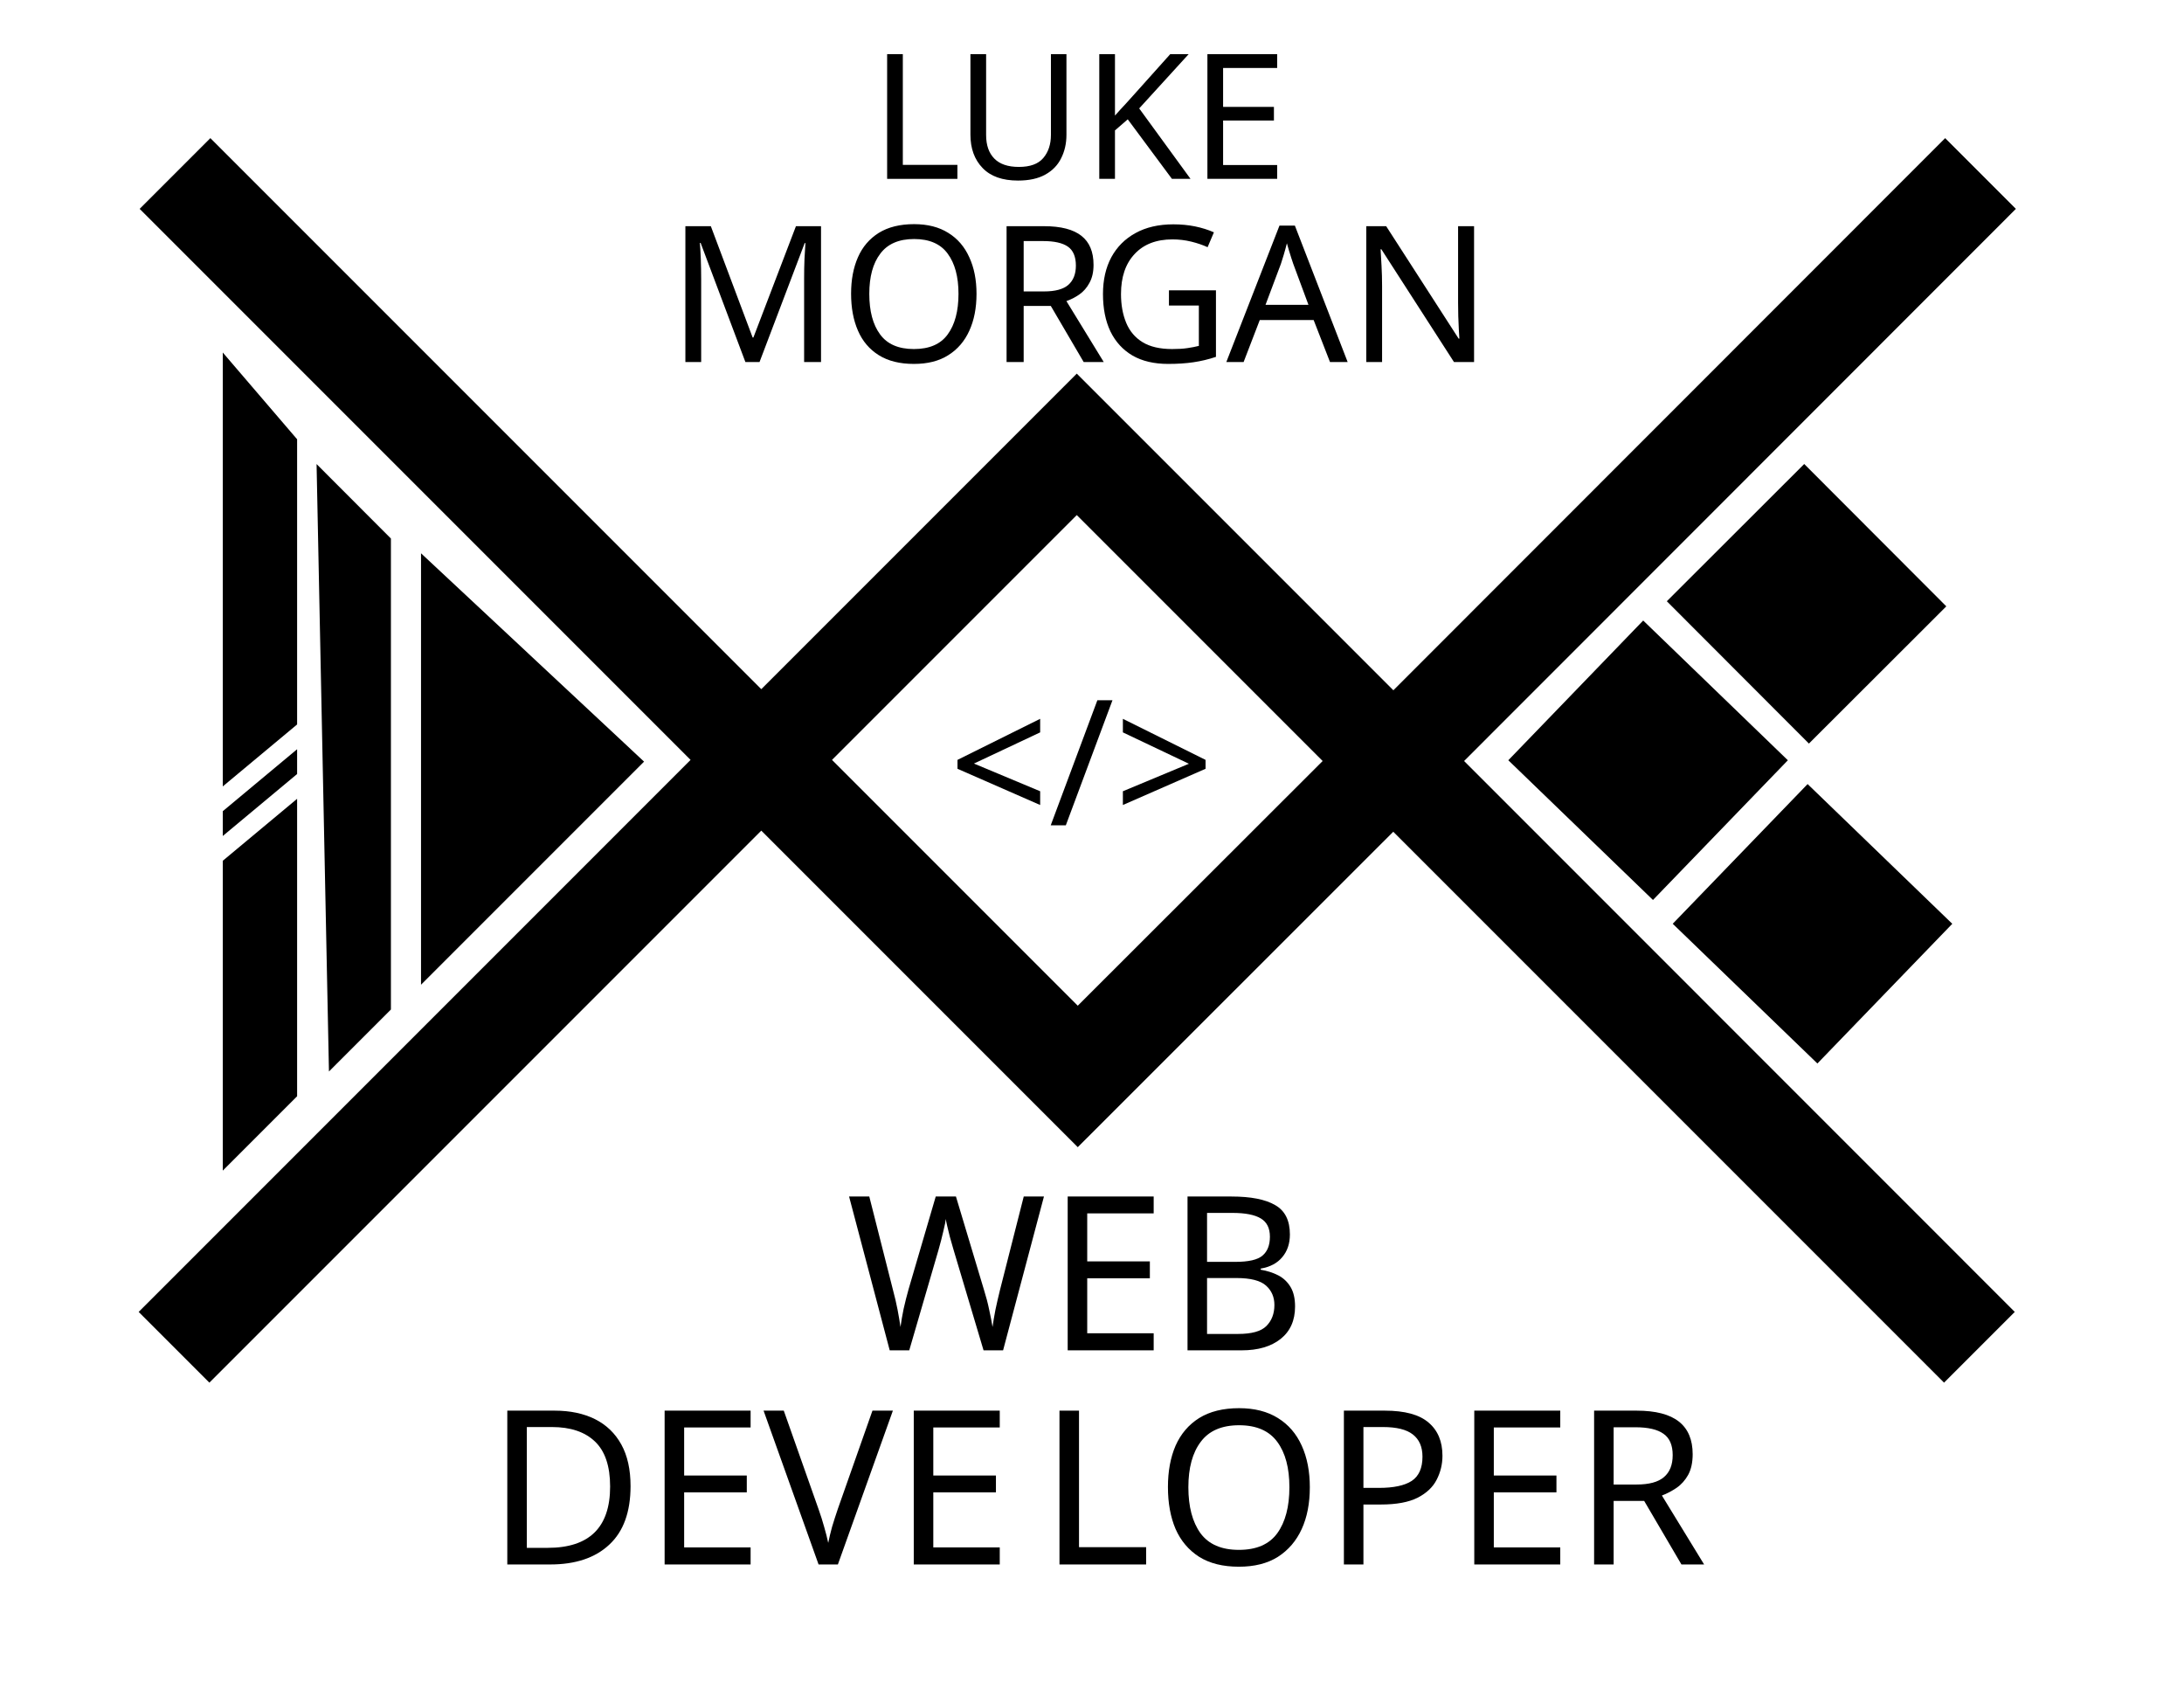
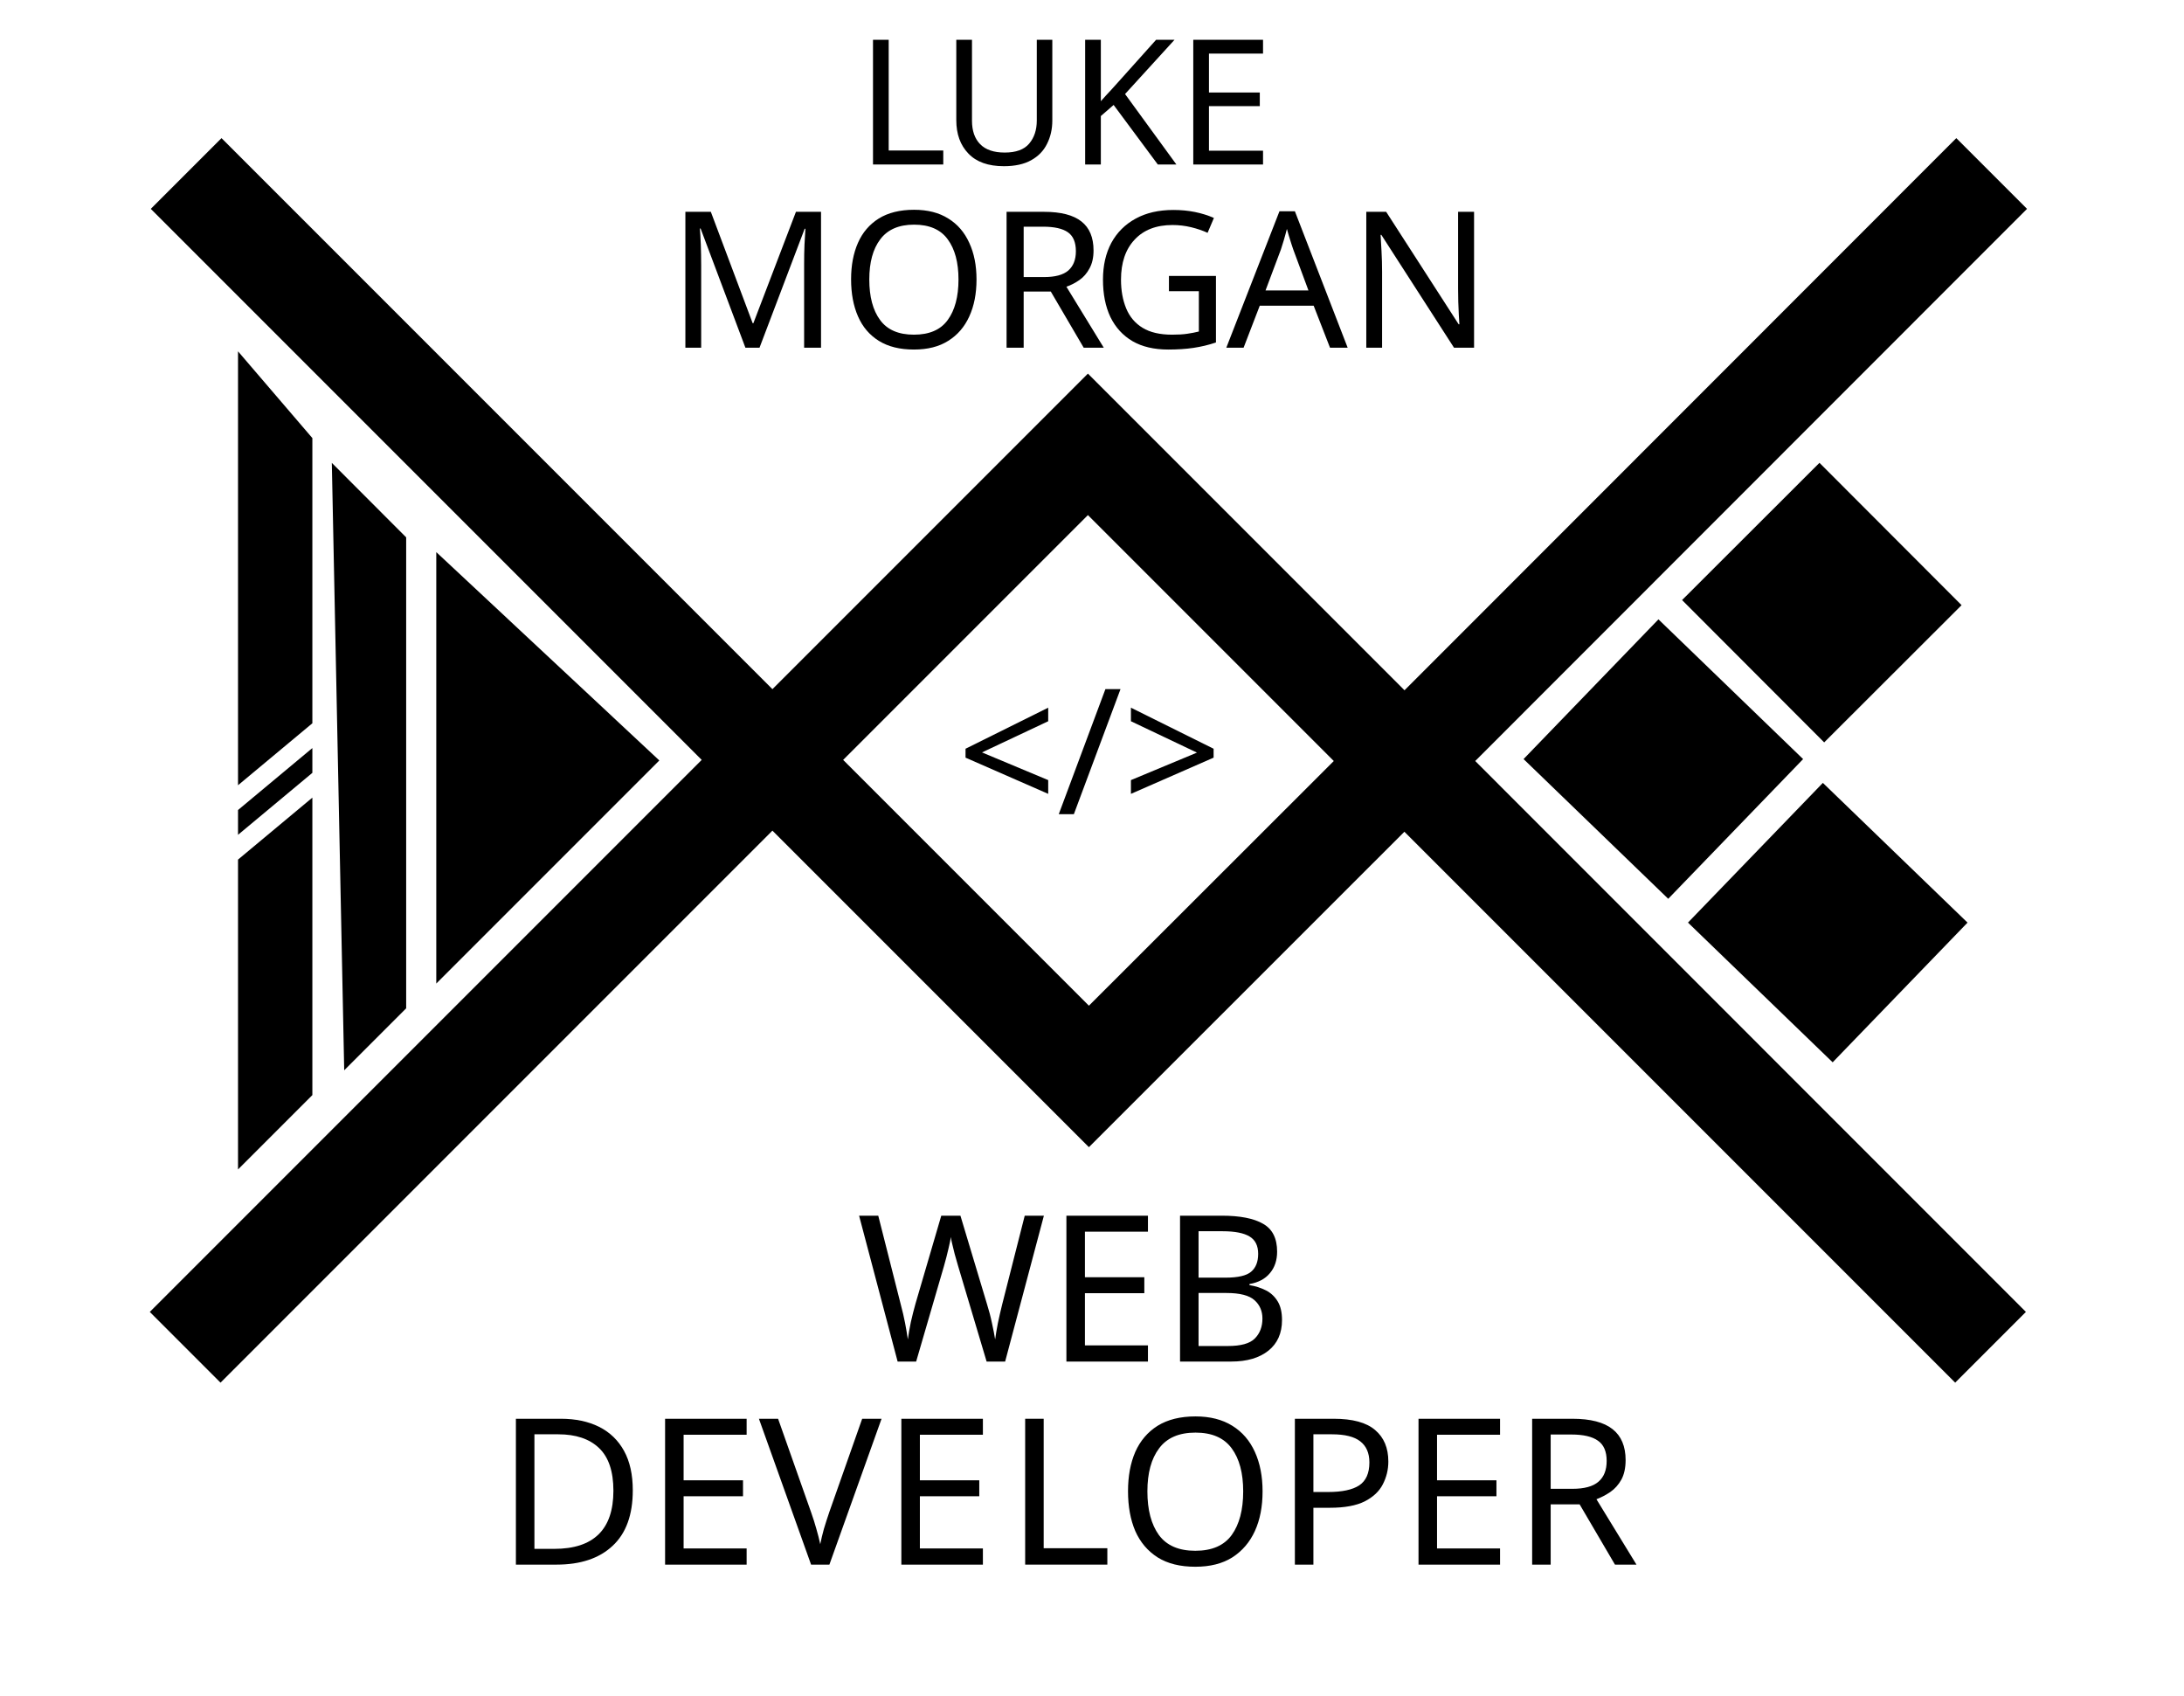
<svg xmlns="http://www.w3.org/2000/svg" width="100%" height="100%" viewBox="0 0 152 118" version="1.1" xml:space="preserve" style="fill-rule:evenodd;clip-rule:evenodd;stroke-miterlimit:10;">
-   <g id="morgan" transform="matrix(0.827698,0,0,0.827698,46.42,25.1931)">
+   <g id="morgan" transform="matrix(0.827698,0,0,0.827698,46.42,24.1931)">
    <text x="0px" y="0px" style="font-family:'NotoSansTC-Regular', 'Noto Sans TC', sans-serif;font-size:16px;">MOR</text>
    <g transform="matrix(1,0,0,1,35.6918,0)">
      <text x="0px" y="0px" style="font-family:'NotoSansTC-Regular', 'Noto Sans TC', sans-serif;font-size:16px;">G</text>
    </g>
    <g transform="matrix(1,0,0,1,47.0318,0)">
      <text x="0px" y="0px" style="font-family:'NotoSansTC-Regular', 'Noto Sans TC', sans-serif;font-size:16px;">AN</text>
    </g>
  </g>
-   <g id="luke" transform="matrix(0.759683,0,0,0.759683,60.5667,12.4457)">
+   <g id="luke" transform="matrix(0.759683,0,0,0.759683,59.5832,11.4457)">
    <text x="0px" y="0px" style="font-family:'NotoSansTC-Regular', 'Noto Sans TC', sans-serif;font-size:16px;">L</text>
    <g transform="matrix(1,0,0,1,7.74,0)">
      <text x="0px" y="0px" style="font-family:'NotoSansTC-Regular', 'Noto Sans TC', sans-serif;font-size:16px;">UKE</text>
    </g>
  </g>
-   <g id="developer" transform="matrix(1,0,0,1,33.8533,108.86)">
-     <text x="0px" y="0px" style="font-family:'NotoSansTC-Regular', 'Noto Sans TC', sans-serif;font-size:15px;">DEVE</text>
+   <g id="developer" transform="matrix(0.948295,0,0,0.948295,33.5273,108.871)">
+     <g transform="matrix(1,0,0,1,1.05452,0)">
+       <text x="0px" y="0px" style="font-family:'NotoSansTC-Regular', 'Noto Sans TC', sans-serif;font-size:15px;">DEVE</text>
+     </g>
    <g transform="matrix(1,0,0,1,38.43,0)">
      <text x="0px" y="0px" style="font-family:'NotoSansTC-Regular', 'Noto Sans TC', sans-serif;font-size:15px;">L</text>
    </g>
    <g transform="matrix(1,0,0,1,46.51,0)">
      <text x="0px" y="0px" style="font-family:'NotoSansTC-Regular', 'Noto Sans TC', sans-serif;font-size:15px;">OPER</text>
    </g>
  </g>
-   <g id="web" transform="matrix(1,0,0,1,58.9058,93.9604)">
+   <g id="web" transform="matrix(0.948295,0,0,0.948295,59.6126,94.7409)">
    <text x="0px" y="0px" style="font-family:'NotoSansTC-Regular', 'Noto Sans TC', sans-serif;font-size:15px;">WEB</text>
  </g>
-   <g transform="matrix(0.862404,0,0,0.862404,9.64803,8.85008)">
+   <g transform="matrix(0.862404,0,0,0.862404,10.4229,8.85008)">
    <path d="M150.79,6.59L145.79,1.59L101.26,46.14L75.71,20.59L50.25,46.05L5.79,1.59L0.79,6.59L45.25,51.05L0.71,95.59L5.71,100.59L50.25,56.05L75.79,81.59L101.25,56.14L145.7,100.59L150.7,95.59L106.26,51.14L150.79,6.59ZM75.79,71.59L55.25,51.05L75.71,30.59L96.26,51.14L75.79,71.59Z" style="fill-rule:nonzero;stroke:black;stroke-width:1px;" />
  </g>
-   <g transform="matrix(0.862404,0,0,0.862404,66.032,57.4293)">
+   <g transform="matrix(0.862404,0,0,0.862404,66.592,56.654)">
    <text x="0px" y="0px" style="font-family:'NotoSansTC-Regular', 'Noto Sans TC', sans-serif;font-size:14.14px;">&lt;/&gt;</text>
  </g>
-   <g transform="matrix(0.862404,0,0,0.862404,9.64803,8.85008)">
+   <g transform="matrix(0.862404,0,0,0.862404,10.7097,8.76815)">
    <path d="M123.327,38.249L134.415,27.176L145.883,38.661L134.795,49.733L123.327,38.249ZM40.79,51.19L22.79,69.19L22.79,34.38M20.36,33.19L14.36,27.18L15.36,76.19L20.36,71.19M12.79,25.18L6.79,18.18L6.79,53.19L12.79,48.19M6.79,55.19L12.79,50.19L12.79,52.19L6.79,57.19M6.79,59.19L12.79,54.19L12.79,78.19L6.79,84.19M110.535,51.078L121.42,39.805L133.095,51.08L122.21,62.352L110.535,51.078ZM123.804,64.272L134.689,53L146.364,64.274L135.479,75.546L123.804,64.272Z" style="fill-rule:nonzero;" />
  </g>
</svg>
